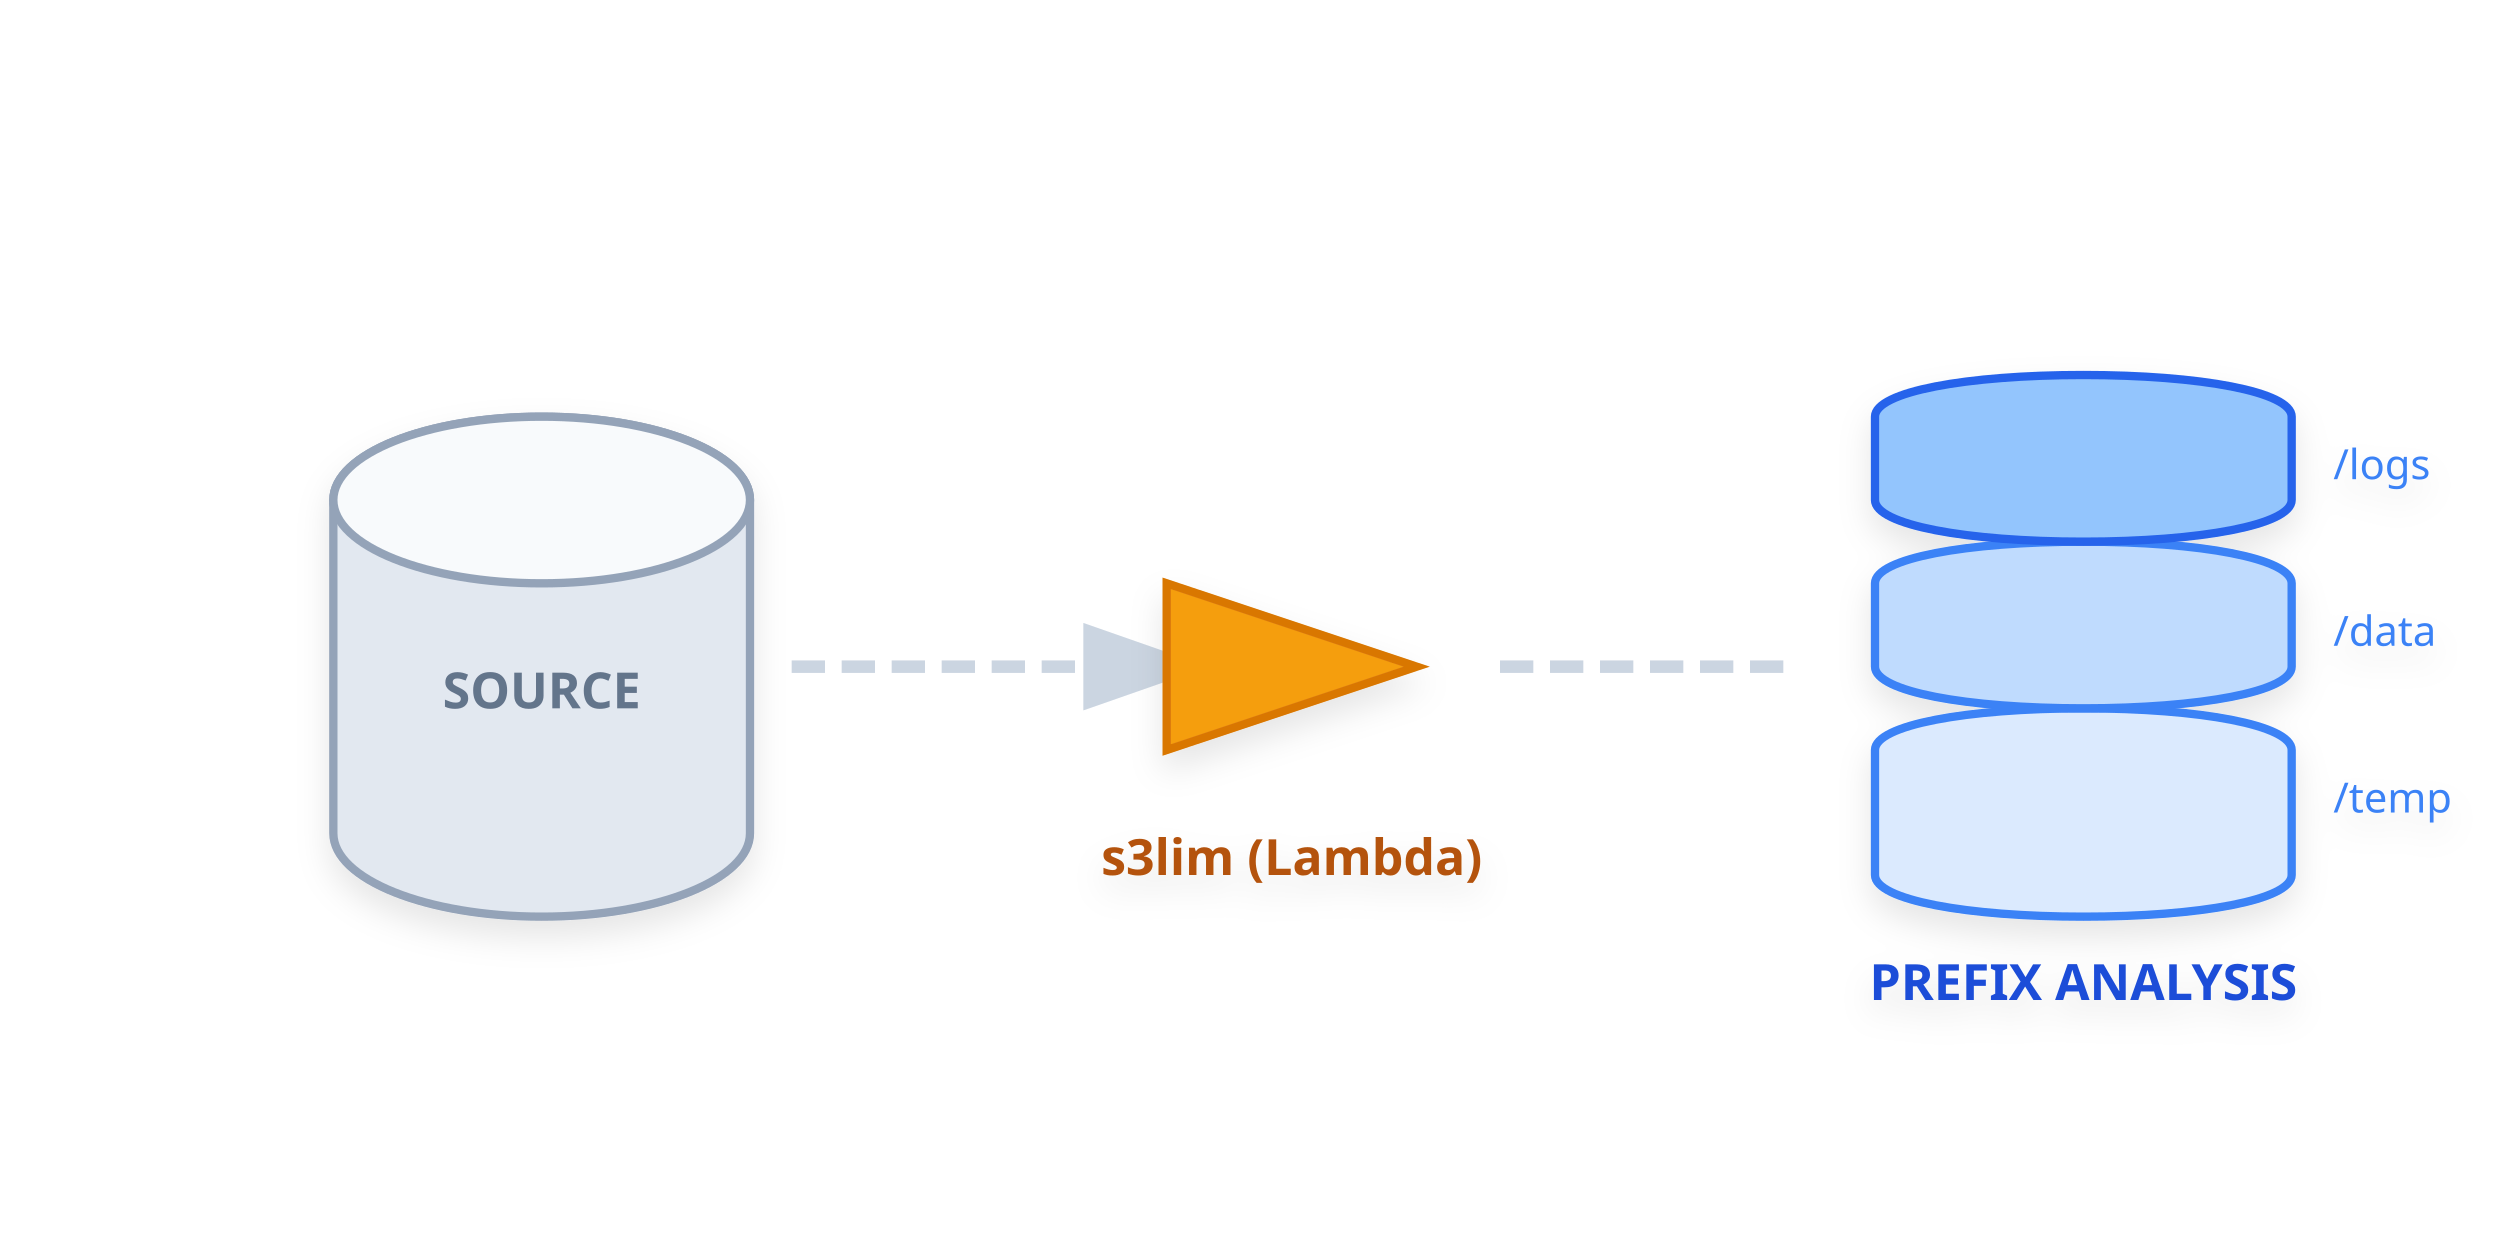
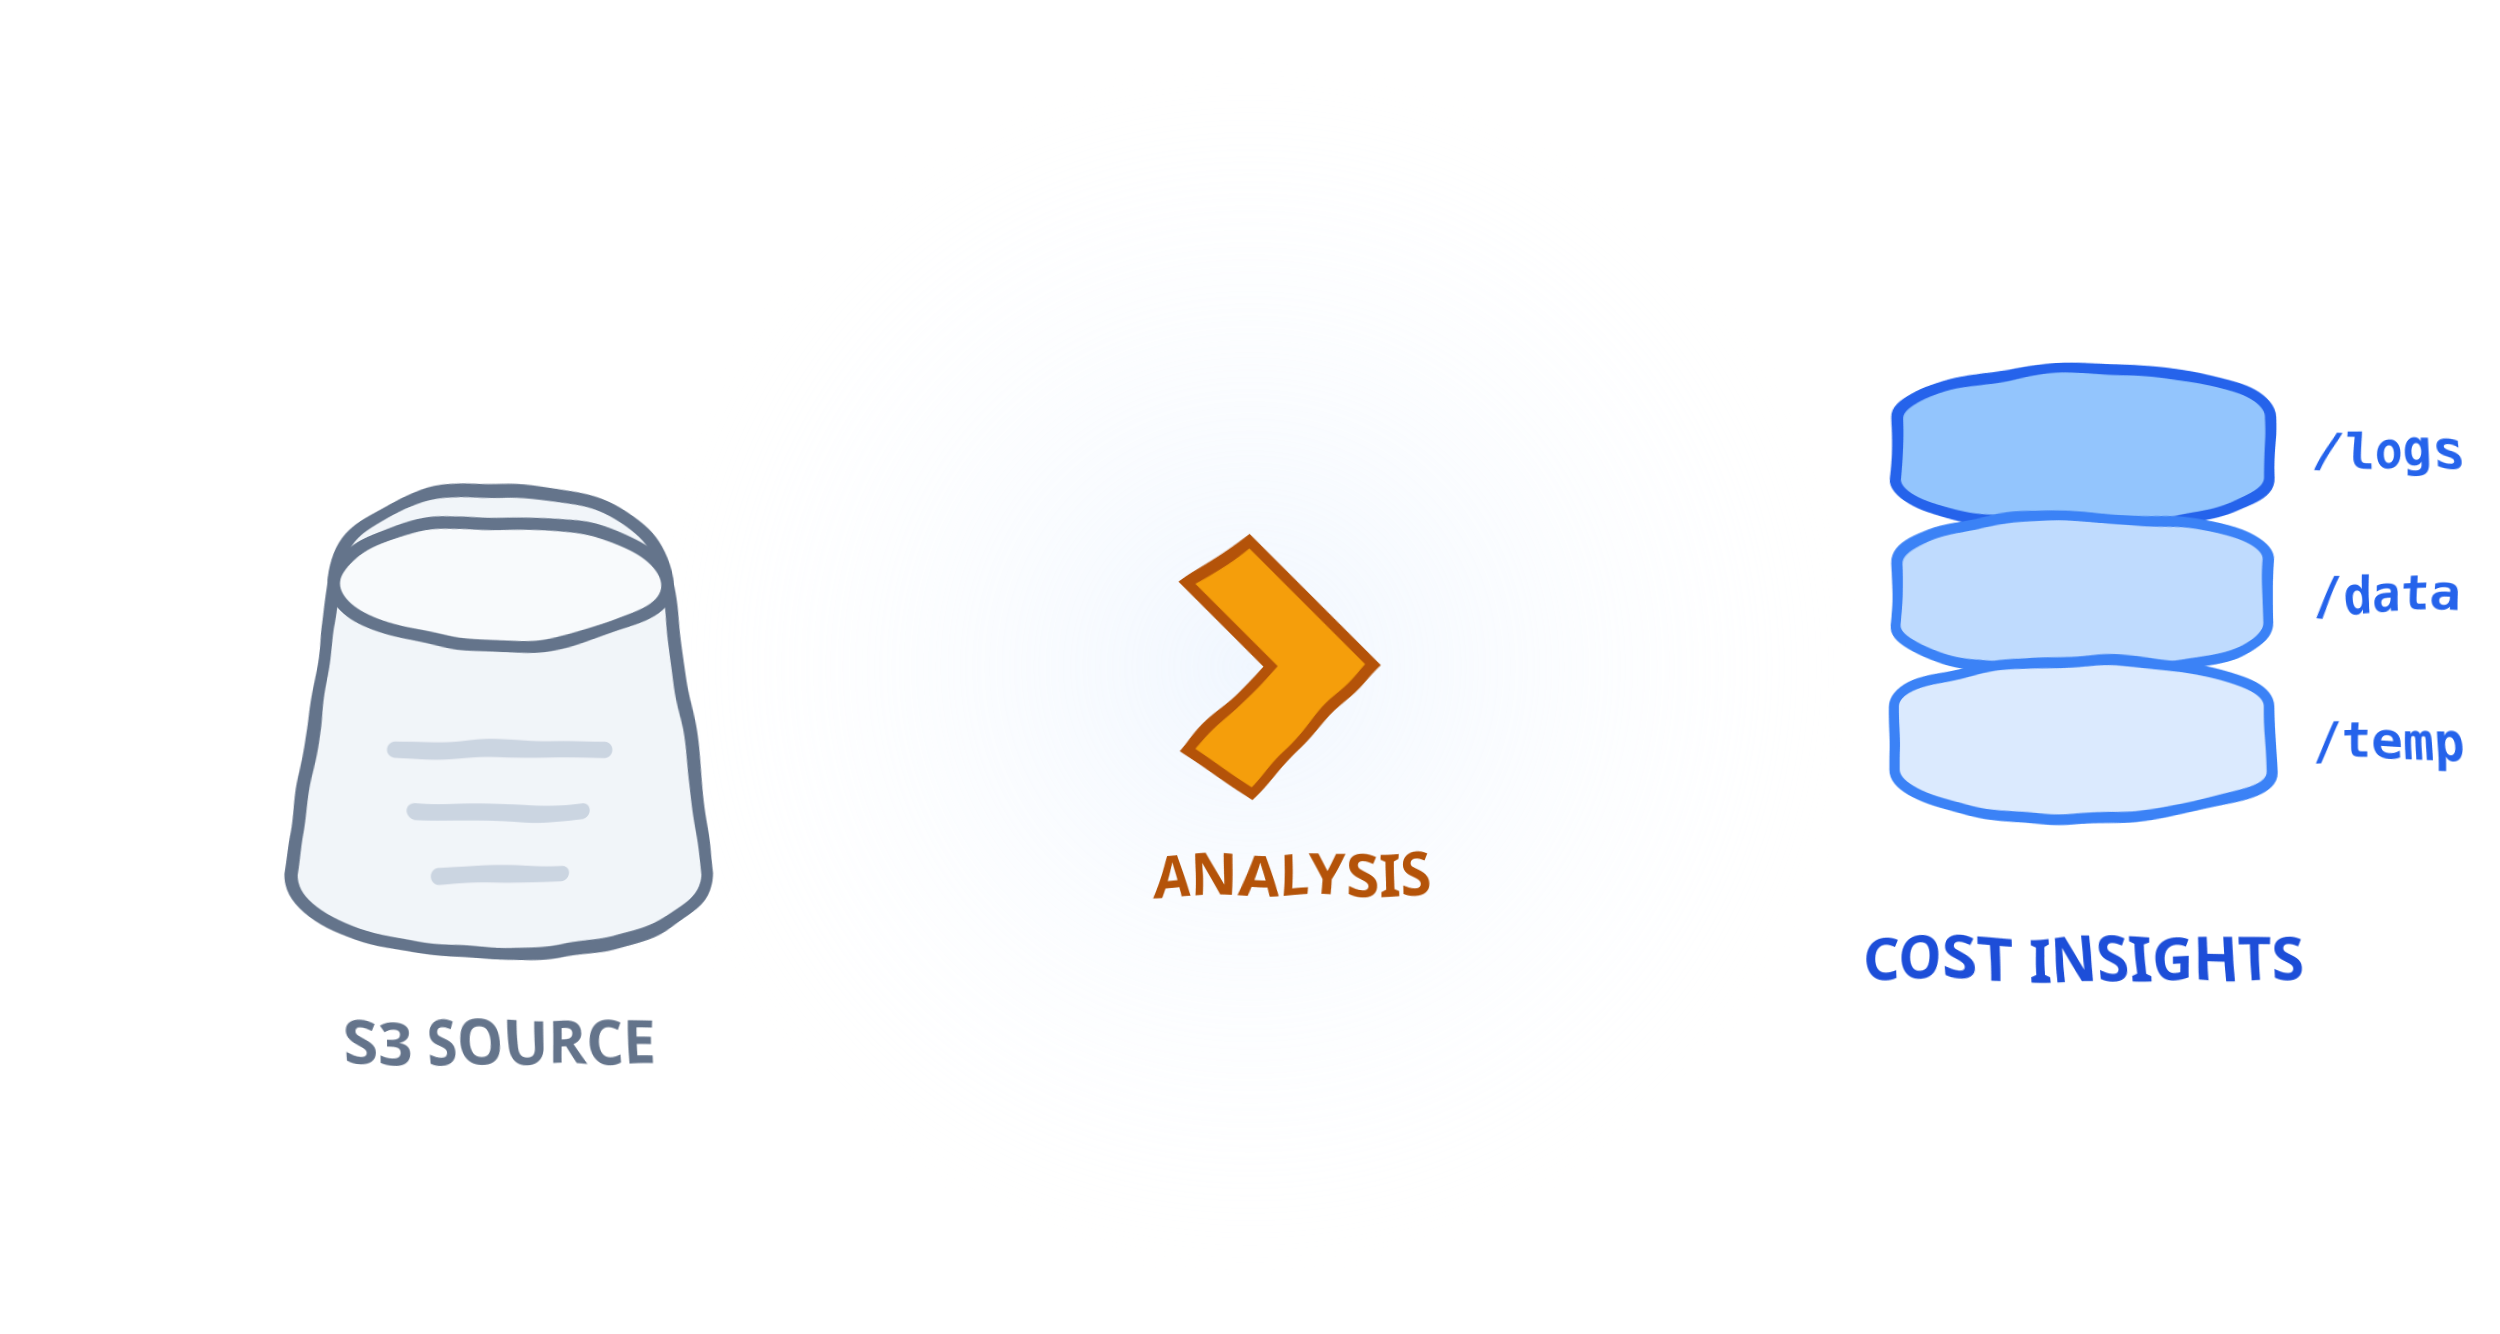
- <svg xmlns="http://www.w3.org/2000/svg" width="600" height="300" viewBox="0 0 600 300" fill="none">
+ <svg xmlns="http://www.w3.org/2000/svg" width="600" height="320" viewBox="0 0 600 320" fill="none">
+   <circle cx="300" cy="160" r="150" fill="url(#glow)" opacity="0.4" />
  <defs>
-     <filter id="shadow" x="-20%" y="-20%" width="140%" height="140%">
-       <feGaussianBlur in="SourceAlpha" stdDeviation="4" />
-       <feOffset dx="0" dy="4" result="offsetblur" />
-       <feComponentTransfer>
-         <feFuncA type="linear" slope="0.1" />
-       </feComponentTransfer>
-       <feMerge>
-         <feMergeNode />
-         <feMergeNode in="SourceGraphic" />
-       </feMerge>
+     <radialGradient id="glow" cx="0" cy="0" r="1" gradientUnits="userSpaceOnUse" gradientTransform="translate(300 160) rotate(90) scale(150)">
+       <stop stop-color="#DBEAFE" />
+       <stop offset="1" stop-color="white" stop-opacity="0" />
+     </radialGradient>
+     <filter id="rough" x="-20%" y="-20%" width="140%" height="140%">
+       <feTurbulence type="fractalNoise" baseFrequency="0.04" numOctaves="2" result="noise" />
+       <feDisplacementMap in="SourceGraphic" in2="noise" scale="3" />
    </filter>
  </defs>
-   <g filter="url(#shadow)">
-     <path d="M80 120C80 108.954 102.386 100 130 100C157.614 100 180 108.954 180 120V200C180 211.046 157.614 220 130 220C102.386 220 80 211.046 80 200V120Z" fill="#E2E8F0" stroke="#94A3B8" stroke-width="2" />
-     <ellipse cx="130" cy="120" rx="50" ry="20" fill="#F8FAFC" stroke="#94A3B8" stroke-width="2" />
-     <text x="130" y="170" text-anchor="middle" fill="#64748B" font-family="sans-serif" font-weight="bold" font-size="12">SOURCE</text>
+   <path d="M180 160 Q 230 160 280 160" stroke="#94A3B8" stroke-width="3" stroke-dasharray="8 6" stroke-linecap="round" filter="url(#rough)" />
+   <path d="M340 160 Q 390 160 440 160" stroke="#3B82F6" stroke-width="3" stroke-dasharray="8 6" stroke-linecap="round" filter="url(#rough)" />
+   <g transform="translate(60, 100)" filter="url(#rough)">
+     <path d="M20 40 C 20 10, 100 10, 100 40 L 110 110 C 110 135, 10 135, 10 110 Z" fill="#F1F5F9" stroke="#64748B" stroke-width="3" />
+     <ellipse cx="60" cy="40" rx="40" ry="15" fill="#F8FAFC" stroke="#64748B" stroke-width="3" />
+     <path d="M35 80 H 85 M40 95 H 80 M45 110 H 75" stroke="#CBD5E1" stroke-width="4" stroke-linecap="round" />
+     <text x="60" y="155" text-anchor="middle" fill="#64748B" font-family="ui-sans-serif, system-ui" font-weight="800" font-size="14">S3 SOURCE</text>
  </g>
-   <path d="M190 160H260" stroke="#CBD5E1" stroke-width="3" stroke-dasharray="8 4" marker-end="url(#arrowhead)" />
-   <g filter="url(#shadow)">
-     <path d="M280 140L340 160L280 180V140Z" fill="#F59E0B" stroke="#D97706" stroke-width="2" />
-     <text x="310" y="210" text-anchor="middle" fill="#B45309" font-family="sans-serif" font-weight="bold" font-size="12">s3lim (Lambda)</text>
+   <g transform="translate(285, 130)" filter="url(#rough)">
+     <path d="M15 0 L45 30 L15 60 L0 50 L20 30 L0 10 Z" fill="#F59E0B" stroke="#B45309" stroke-width="2.5" />
+     <text x="25" y="85" text-anchor="middle" fill="#B45309" font-family="ui-sans-serif, system-ui" font-weight="800" font-size="14">ANALYSIS</text>
  </g>
-   <path d="M360 160H430" stroke="#CBD5E1" stroke-width="3" stroke-dasharray="8 4" />
-   <g filter="url(#shadow)">
-     <path d="M450 180C450 174 472 170 500 170C528 170 550 174 550 180V210C550 216 528 220 500 220C472 220 450 216 450 210V180Z" fill="#DBEAFE" stroke="#3B82F6" stroke-width="2" />
-     <path d="M450 140C450 134 472 130 500 130C528 130 550 134 550 140V160C550 166 528 170 500 170C472 170 450 166 450 160V140Z" fill="#BFDBFE" stroke="#3B82F6" stroke-width="2" />
-     <path d="M450 100C450 94 472 90 500 90C528 90 550 94 550 100V120C550 126 528 130 500 130C472 130 450 126 450 120V100Z" fill="#93C5FD" stroke="#2563EB" stroke-width="2" />
-     <text x="500" y="240" text-anchor="middle" fill="#1D4ED8" font-family="sans-serif" font-weight="bold" font-size="12">PREFIX ANALYSIS</text>
-     <text x="560" y="115" fill="#3B82F6" font-family="sans-serif" font-size="10">/logs</text>
-     <text x="560" y="155" fill="#3B82F6" font-family="sans-serif" font-size="10">/data</text>
-     <text x="560" y="195" fill="#3B82F6" font-family="sans-serif" font-size="10">/temp</text>
+   <g transform="translate(450, 80)" filter="url(#rough)">
+     <path d="M5 20 C 5 5, 95 5, 95 20 L 95 35 C 95 50, 5 50, 5 35 Z" fill="#93C5FD" stroke="#2563EB" stroke-width="2.5" />
+     <path d="M5 55 C 5 40, 95 40, 95 55 L 95 70 C 95 85, 5 85, 5 70 Z" fill="#BFDBFE" stroke="#3B82F6" stroke-width="2.5" />
+     <path d="M5 90 C 5 75, 95 75, 95 90 L 95 105 C 95 120, 5 120, 5 105 Z" fill="#DBEAFE" stroke="#3B82F6" stroke-width="2.5" />
+     <text x="105" y="32" fill="#2563EB" font-family="monospace" font-weight="600" font-size="12">/logs</text>
+     <text x="105" y="67" fill="#2563EB" font-family="monospace" font-weight="600" font-size="12">/data</text>
+     <text x="105" y="102" fill="#2563EB" font-family="monospace" font-weight="600" font-size="12">/temp</text>
+     <text x="50" y="155" text-anchor="middle" fill="#1D4ED8" font-family="ui-sans-serif, system-ui" font-weight="800" font-size="14">COST INSIGHTS</text>
  </g>
-   <defs>
-     <marker id="arrowhead" markerWidth="10" markerHeight="7" refX="0" refY="3.5" orient="auto">
-       <polygon points="0 0, 10 3.5, 0 7" fill="#CBD5E1" />
-     </marker>
-   </defs>
</svg>
